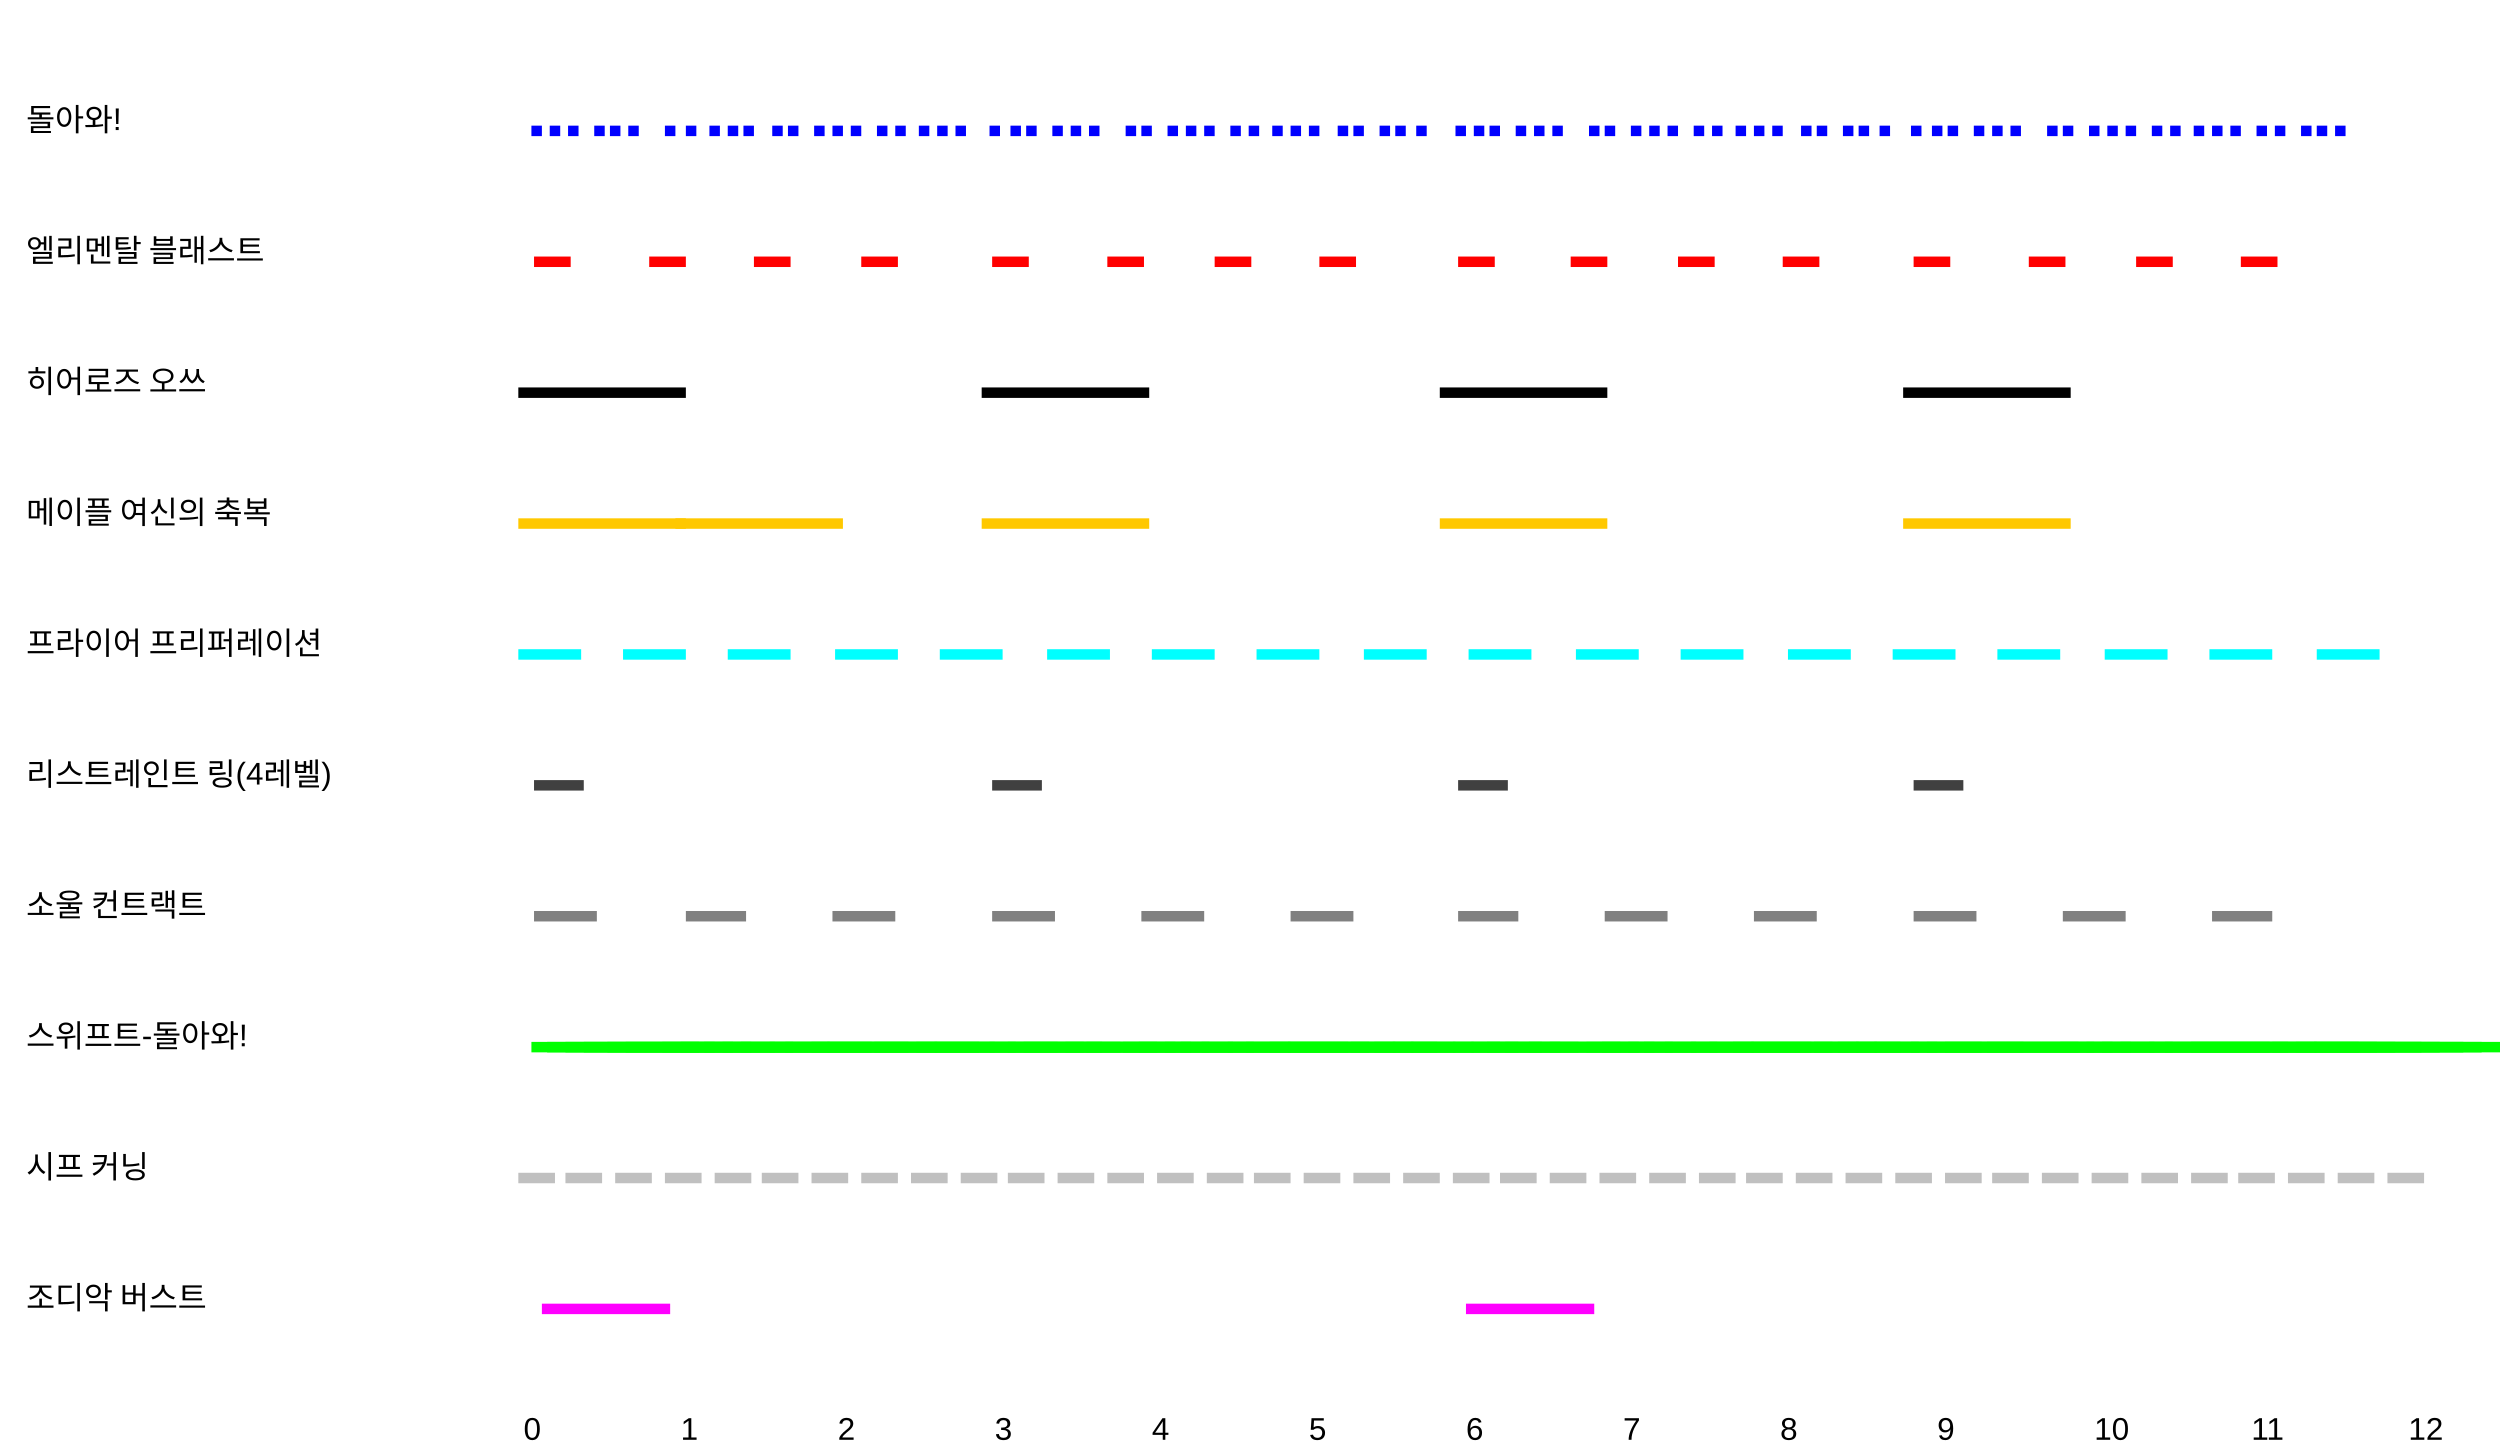
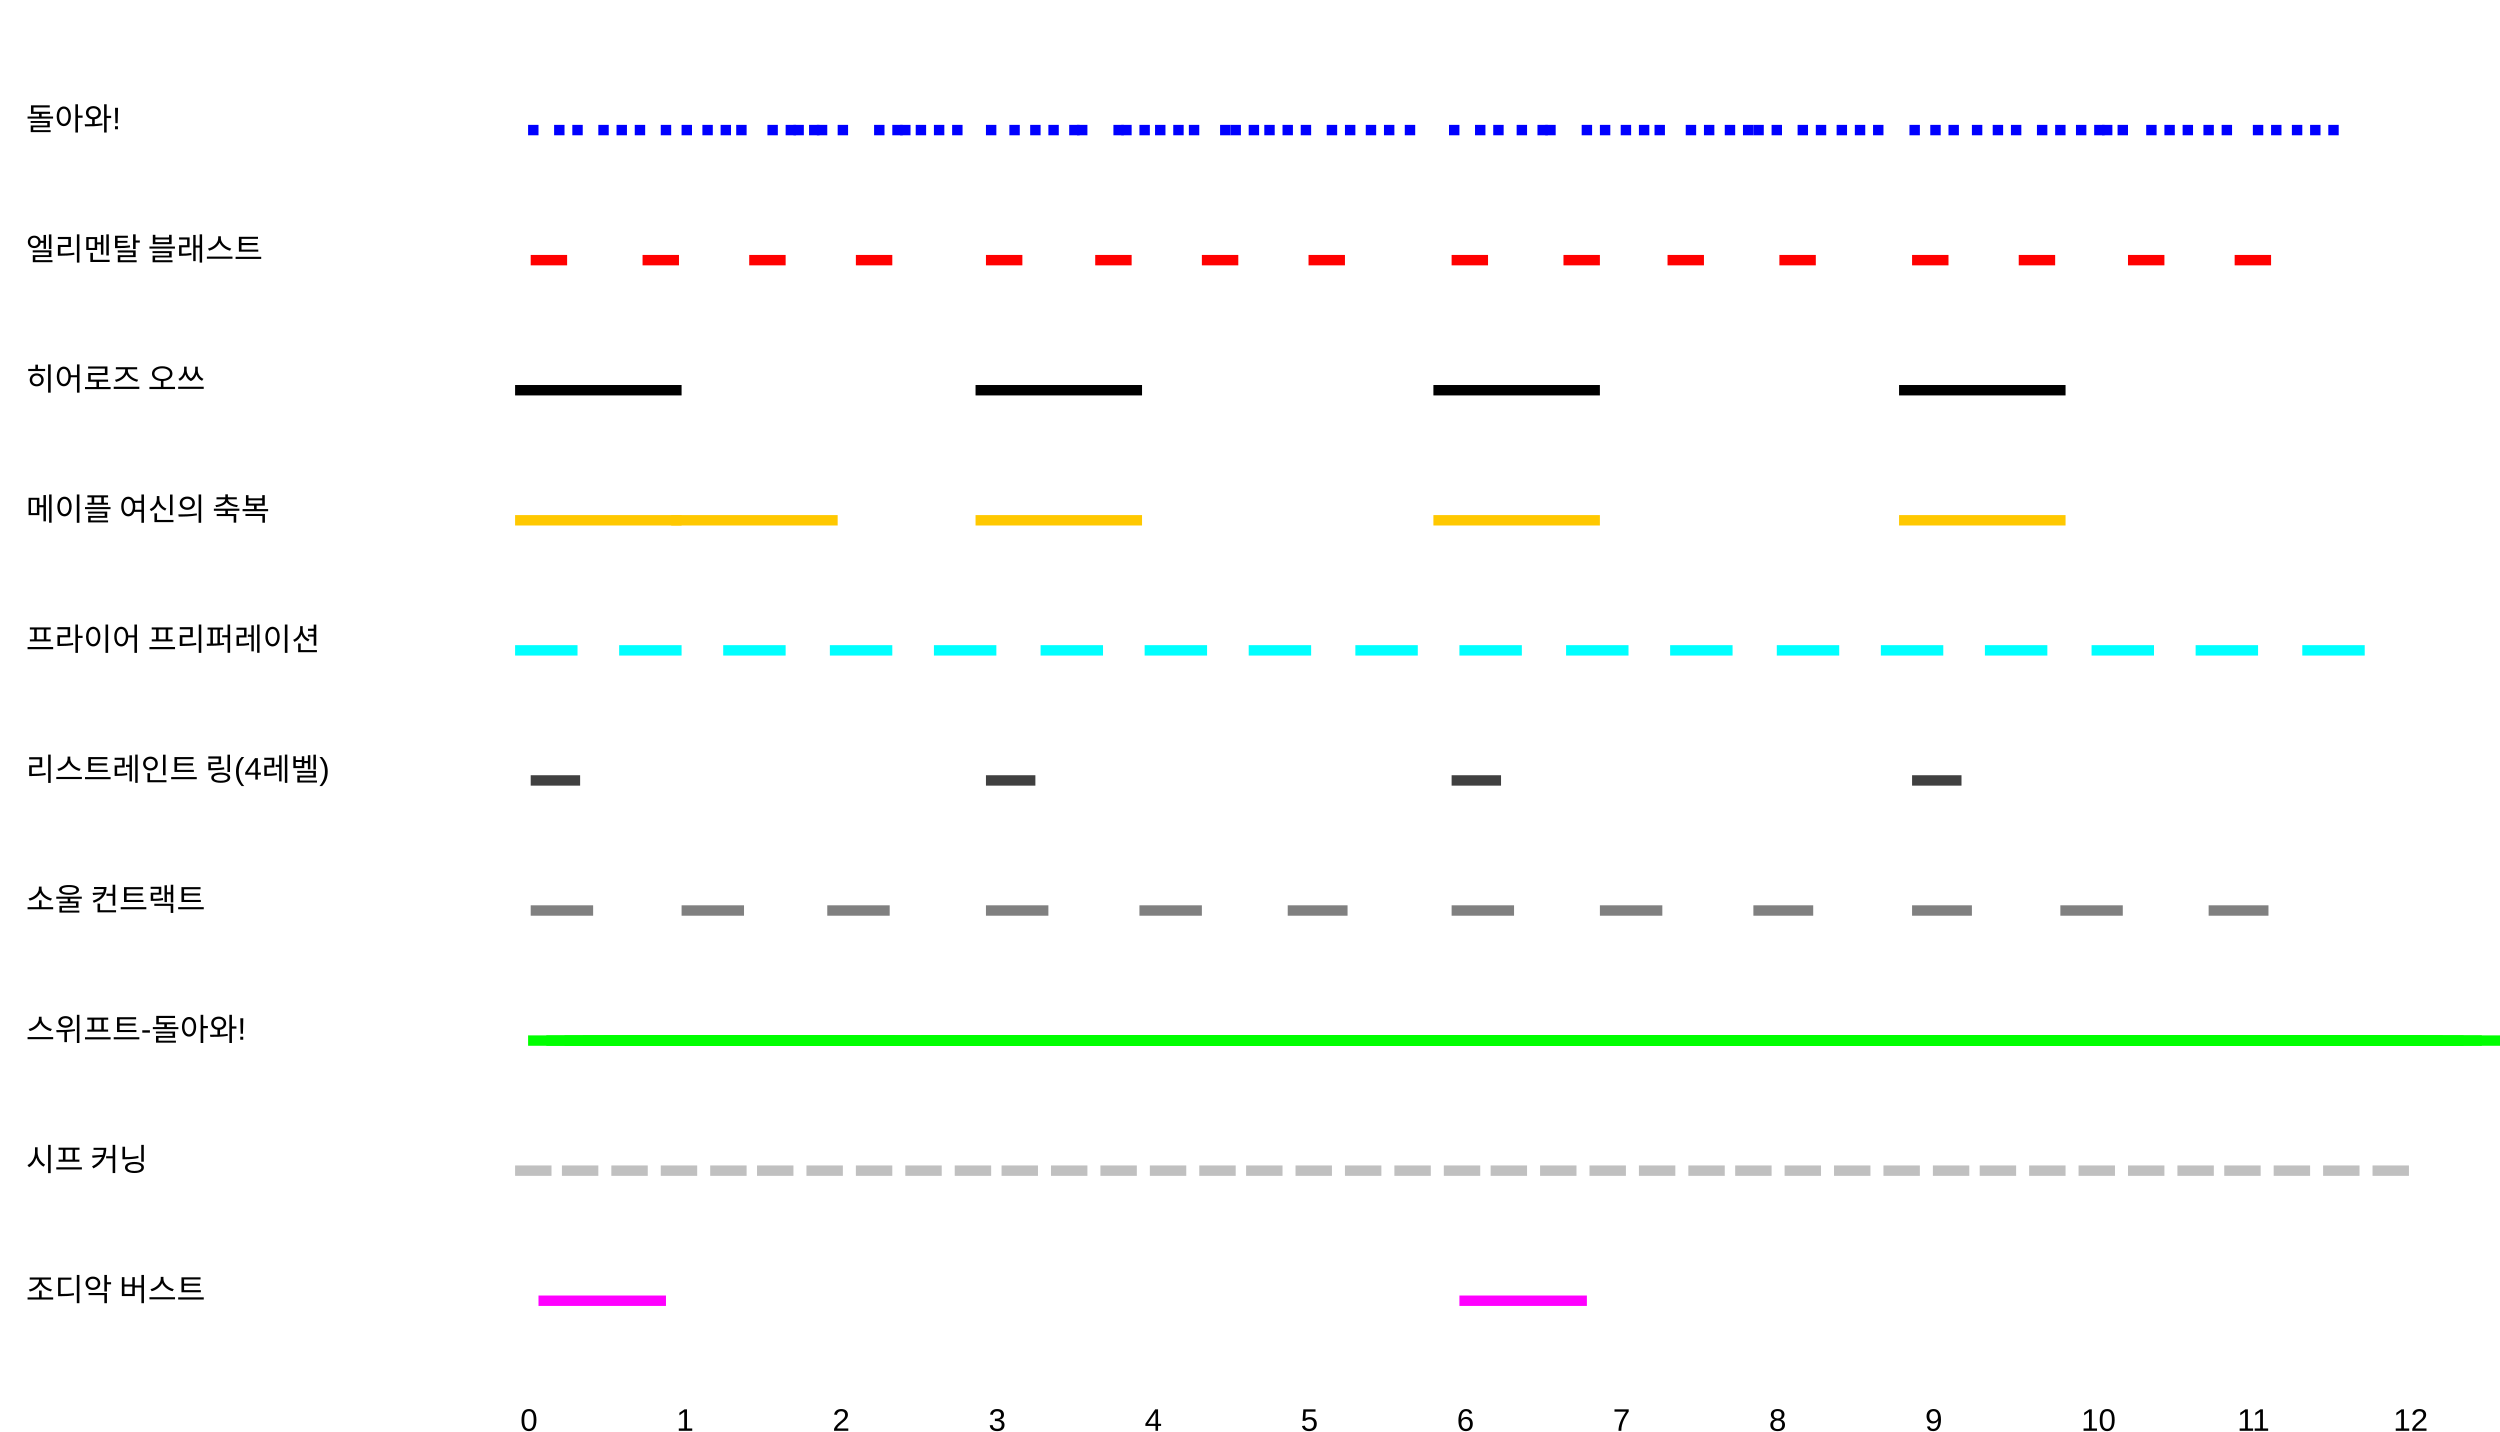
<svg xmlns="http://www.w3.org/2000/svg" style="fill-opacity:1; color-rendering:auto; color-interpolation:auto; text-rendering:auto; stroke:black; stroke-linecap:square; stroke-miterlimit:10; shape-rendering:auto; stroke-opacity:1; fill:black; stroke-dasharray:none; font-weight:normal; stroke-width:1; font-family:'Dialog'; font-style:normal; stroke-linejoin:miter; font-size:12px; stroke-dashoffset:0; image-rendering:auto;">
  <defs id="genericDefs" />
  <g>
    <g style="font-family:'Arial';">
      <text x="10" xml:space="preserve" y="50" style="stroke:none;">돌아와!</text>
      <line x1="205" x2="205" y1="50" style="fill:none; stroke:blue; stroke-width:4;" y2="50" />
-       <line x1="212" x2="212" y1="50" style="fill:none; stroke:blue; stroke-width:4;" y2="50" />
-       <line x1="219" x2="219" y1="50" style="fill:none; stroke:blue; stroke-width:4;" y2="50" />
-       <line x1="229" x2="229" y1="50" style="fill:none; stroke:blue; stroke-width:4;" y2="50" />
-       <line x1="235" x2="235" y1="50" style="fill:none; stroke:blue; stroke-width:4;" y2="50" />
-       <line x1="242" x2="242" y1="50" style="fill:none; stroke:blue; stroke-width:4;" y2="50" />
+       <line x1="215" x2="215" y1="50" style="fill:none; stroke:blue; stroke-width:4;" y2="50" />
+       <line x1="222" x2="222" y1="50" style="fill:none; stroke:blue; stroke-width:4;" y2="50" />
+       <line x1="232" x2="232" y1="50" style="fill:none; stroke:blue; stroke-width:4;" y2="50" />
+       <line x1="239" x2="239" y1="50" style="fill:none; stroke:blue; stroke-width:4;" y2="50" />
+       <line x1="246" x2="246" y1="50" style="fill:none; stroke:blue; stroke-width:4;" y2="50" />
      <line x1="256" x2="256" y1="50" style="fill:none; stroke:blue; stroke-width:4;" y2="50" />
      <line x1="264" x2="264" y1="50" style="fill:none; stroke:blue; stroke-width:4;" y2="50" />
-       <line x1="273" x2="273" y1="50" style="fill:none; stroke:blue; stroke-width:4;" y2="50" />
-       <line x1="280" x2="280" y1="50" style="fill:none; stroke:blue; stroke-width:4;" y2="50" />
-       <line x1="286" x2="286" y1="50" style="fill:none; stroke:blue; stroke-width:4;" y2="50" />
+       <line x1="272" x2="272" y1="50" style="fill:none; stroke:blue; stroke-width:4;" y2="50" />
+       <line x1="279" x2="279" y1="50" style="fill:none; stroke:blue; stroke-width:4;" y2="50" />
+       <line x1="285" x2="285" y1="50" style="fill:none; stroke:blue; stroke-width:4;" y2="50" />
      <line x1="297" x2="297" y1="50" style="fill:none; stroke:blue; stroke-width:4;" y2="50" />
-       <line x1="303" x2="303" y1="50" style="fill:none; stroke:blue; stroke-width:4;" y2="50" />
+       <line x1="304" x2="304" y1="50" style="fill:none; stroke:blue; stroke-width:4;" y2="50" />
+       <line x1="307" x2="307" y1="50" style="fill:none; stroke:blue; stroke-width:4;" y2="50" />
      <line x1="313" x2="313" y1="50" style="fill:none; stroke:blue; stroke-width:4;" y2="50" />
-       <line x1="320" x2="320" y1="50" style="fill:none; stroke:blue; stroke-width:4;" y2="50" />
-       <line x1="327" x2="327" y1="50" style="fill:none; stroke:blue; stroke-width:4;" y2="50" />
-       <line x1="337" x2="337" y1="50" style="fill:none; stroke:blue; stroke-width:4;" y2="50" />
-       <line x1="344" x2="344" y1="50" style="fill:none; stroke:blue; stroke-width:4;" y2="50" />
-       <line x1="353" x2="353" y1="50" style="fill:none; stroke:blue; stroke-width:4;" y2="50" />
-       <line x1="360" x2="360" y1="50" style="fill:none; stroke:blue; stroke-width:4;" y2="50" />
-       <line x1="367" x2="367" y1="50" style="fill:none; stroke:blue; stroke-width:4;" y2="50" />
-       <line x1="380" x2="380" y1="50" style="fill:none; stroke:blue; stroke-width:4;" y2="50" />
-       <line x1="388" x2="388" y1="50" style="fill:none; stroke:blue; stroke-width:4;" y2="50" />
-       <line x1="394" x2="394" y1="50" style="fill:none; stroke:blue; stroke-width:4;" y2="50" />
-       <line x1="404" x2="404" y1="50" style="fill:none; stroke:blue; stroke-width:4;" y2="50" />
-       <line x1="411" x2="411" y1="50" style="fill:none; stroke:blue; stroke-width:4;" y2="50" />
-       <line x1="418" x2="418" y1="50" style="fill:none; stroke:blue; stroke-width:4;" y2="50" />
-       <line x1="432" x2="432" y1="50" style="fill:none; stroke:blue; stroke-width:4;" y2="50" />
-       <line x1="438" x2="438" y1="50" style="fill:none; stroke:blue; stroke-width:4;" y2="50" />
-       <line x1="448" x2="448" y1="50" style="fill:none; stroke:blue; stroke-width:4;" y2="50" />
-       <line x1="455" x2="455" y1="50" style="fill:none; stroke:blue; stroke-width:4;" y2="50" />
-       <line x1="462" x2="462" y1="50" style="fill:none; stroke:blue; stroke-width:4;" y2="50" />
-       <line x1="472" x2="472" y1="50" style="fill:none; stroke:blue; stroke-width:4;" y2="50" />
-       <line x1="479" x2="479" y1="50" style="fill:none; stroke:blue; stroke-width:4;" y2="50" />
+       <line x1="316" x2="316" y1="50" style="fill:none; stroke:blue; stroke-width:4;" y2="50" />
+       <line x1="324" x2="324" y1="50" style="fill:none; stroke:blue; stroke-width:4;" y2="50" />
+       <line x1="338" x2="338" y1="50" style="fill:none; stroke:blue; stroke-width:4;" y2="50" />
+       <line x1="345" x2="345" y1="50" style="fill:none; stroke:blue; stroke-width:4;" y2="50" />
+       <line x1="348" x2="348" y1="50" style="fill:none; stroke:blue; stroke-width:4;" y2="50" />
+       <line x1="354" x2="354" y1="50" style="fill:none; stroke:blue; stroke-width:4;" y2="50" />
+       <line x1="361" x2="361" y1="50" style="fill:none; stroke:blue; stroke-width:4;" y2="50" />
+       <line x1="368" x2="368" y1="50" style="fill:none; stroke:blue; stroke-width:4;" y2="50" />
+       <line x1="381" x2="381" y1="50" style="fill:none; stroke:blue; stroke-width:4;" y2="50" />
+       <line x1="390" x2="390" y1="50" style="fill:none; stroke:blue; stroke-width:4;" y2="50" />
+       <line x1="398" x2="398" y1="50" style="fill:none; stroke:blue; stroke-width:4;" y2="50" />
+       <line x1="405" x2="405" y1="50" style="fill:none; stroke:blue; stroke-width:4;" y2="50" />
+       <line x1="413" x2="413" y1="50" style="fill:none; stroke:blue; stroke-width:4;" y2="50" />
+       <line x1="416" x2="416" y1="50" style="fill:none; stroke:blue; stroke-width:4;" y2="50" />
+       <line x1="430" x2="430" y1="50" style="fill:none; stroke:blue; stroke-width:4;" y2="50" />
+       <line x1="433" x2="433" y1="50" style="fill:none; stroke:blue; stroke-width:4;" y2="50" />
+       <line x1="440" x2="440" y1="50" style="fill:none; stroke:blue; stroke-width:4;" y2="50" />
+       <line x1="446" x2="446" y1="50" style="fill:none; stroke:blue; stroke-width:4;" y2="50" />
+       <line x1="453" x2="453" y1="50" style="fill:none; stroke:blue; stroke-width:4;" y2="50" />
+       <line x1="459" x2="459" y1="50" style="fill:none; stroke:blue; stroke-width:4;" y2="50" />
+       <line x1="471" x2="471" y1="50" style="fill:none; stroke:blue; stroke-width:4;" y2="50" />
+       <line x1="475" x2="475" y1="50" style="fill:none; stroke:blue; stroke-width:4;" y2="50" />
+       <line x1="482" x2="482" y1="50" style="fill:none; stroke:blue; stroke-width:4;" y2="50" />
      <line x1="488" x2="488" y1="50" style="fill:none; stroke:blue; stroke-width:4;" y2="50" />
      <line x1="495" x2="495" y1="50" style="fill:none; stroke:blue; stroke-width:4;" y2="50" />
      <line x1="502" x2="502" y1="50" style="fill:none; stroke:blue; stroke-width:4;" y2="50" />
-       <line x1="513" x2="513" y1="50" style="fill:none; stroke:blue; stroke-width:4;" y2="50" />
+       <line x1="512" x2="512" y1="50" style="fill:none; stroke:blue; stroke-width:4;" y2="50" />
      <line x1="519" x2="519" y1="50" style="fill:none; stroke:blue; stroke-width:4;" y2="50" />
-       <line x1="529" x2="529" y1="50" style="fill:none; stroke:blue; stroke-width:4;" y2="50" />
-       <line x1="535" x2="535" y1="50" style="fill:none; stroke:blue; stroke-width:4;" y2="50" />
-       <line x1="543" x2="543" y1="50" style="fill:none; stroke:blue; stroke-width:4;" y2="50" />
-       <line x1="558" x2="558" y1="50" style="fill:none; stroke:blue; stroke-width:4;" y2="50" />
-       <line x1="565" x2="565" y1="50" style="fill:none; stroke:blue; stroke-width:4;" y2="50" />
-       <line x1="571" x2="571" y1="50" style="fill:none; stroke:blue; stroke-width:4;" y2="50" />
-       <line x1="581" x2="581" y1="50" style="fill:none; stroke:blue; stroke-width:4;" y2="50" />
-       <line x1="588" x2="588" y1="50" style="fill:none; stroke:blue; stroke-width:4;" y2="50" />
-       <line x1="595" x2="595" y1="50" style="fill:none; stroke:blue; stroke-width:4;" y2="50" />
-       <line x1="609" x2="609" y1="50" style="fill:none; stroke:blue; stroke-width:4;" y2="50" />
-       <line x1="615" x2="615" y1="50" style="fill:none; stroke:blue; stroke-width:4;" y2="50" />
+       <line x1="527" x2="527" y1="50" style="fill:none; stroke:blue; stroke-width:4;" y2="50" />
+       <line x1="534" x2="534" y1="50" style="fill:none; stroke:blue; stroke-width:4;" y2="50" />
+       <line x1="542" x2="542" y1="50" style="fill:none; stroke:blue; stroke-width:4;" y2="50" />
+       <line x1="559" x2="559" y1="50" style="fill:none; stroke:blue; stroke-width:4;" y2="50" />
+       <line x1="569" x2="569" y1="50" style="fill:none; stroke:blue; stroke-width:4;" y2="50" />
+       <line x1="576" x2="576" y1="50" style="fill:none; stroke:blue; stroke-width:4;" y2="50" />
+       <line x1="585" x2="585" y1="50" style="fill:none; stroke:blue; stroke-width:4;" y2="50" />
+       <line x1="593" x2="593" y1="50" style="fill:none; stroke:blue; stroke-width:4;" y2="50" />
+       <line x1="596" x2="596" y1="50" style="fill:none; stroke:blue; stroke-width:4;" y2="50" />
+       <line x1="610" x2="610" y1="50" style="fill:none; stroke:blue; stroke-width:4;" y2="50" />
+       <line x1="617" x2="617" y1="50" style="fill:none; stroke:blue; stroke-width:4;" y2="50" />
      <line x1="625" x2="625" y1="50" style="fill:none; stroke:blue; stroke-width:4;" y2="50" />
      <line x1="632" x2="632" y1="50" style="fill:none; stroke:blue; stroke-width:4;" y2="50" />
-       <line x1="639" x2="639" y1="50" style="fill:none; stroke:blue; stroke-width:4;" y2="50" />
-       <line x1="649" x2="649" y1="50" style="fill:none; stroke:blue; stroke-width:4;" y2="50" />
-       <line x1="656" x2="656" y1="50" style="fill:none; stroke:blue; stroke-width:4;" y2="50" />
+       <line x1="638" x2="638" y1="50" style="fill:none; stroke:blue; stroke-width:4;" y2="50" />
+       <line x1="650" x2="650" y1="50" style="fill:none; stroke:blue; stroke-width:4;" y2="50" />
+       <line x1="657" x2="657" y1="50" style="fill:none; stroke:blue; stroke-width:4;" y2="50" />
      <line x1="665" x2="665" y1="50" style="fill:none; stroke:blue; stroke-width:4;" y2="50" />
      <line x1="672" x2="672" y1="50" style="fill:none; stroke:blue; stroke-width:4;" y2="50" />
-       <line x1="679" x2="679" y1="50" style="fill:none; stroke:blue; stroke-width:4;" y2="50" />
-       <line x1="690" x2="690" y1="50" style="fill:none; stroke:blue; stroke-width:4;" y2="50" />
-       <line x1="696" x2="696" y1="50" style="fill:none; stroke:blue; stroke-width:4;" y2="50" />
-       <line x1="706" x2="706" y1="50" style="fill:none; stroke:blue; stroke-width:4;" y2="50" />
-       <line x1="712" x2="712" y1="50" style="fill:none; stroke:blue; stroke-width:4;" y2="50" />
-       <line x1="720" x2="720" y1="50" style="fill:none; stroke:blue; stroke-width:4;" y2="50" />
-       <line x1="732" x2="732" y1="50" style="fill:none; stroke:blue; stroke-width:4;" y2="50" />
-       <line x1="740" x2="740" y1="50" style="fill:none; stroke:blue; stroke-width:4;" y2="50" />
-       <line x1="746" x2="746" y1="50" style="fill:none; stroke:blue; stroke-width:4;" y2="50" />
-       <line x1="756" x2="756" y1="50" style="fill:none; stroke:blue; stroke-width:4;" y2="50" />
-       <line x1="763" x2="763" y1="50" style="fill:none; stroke:blue; stroke-width:4;" y2="50" />
-       <line x1="770" x2="770" y1="50" style="fill:none; stroke:blue; stroke-width:4;" y2="50" />
-       <line x1="784" x2="784" y1="50" style="fill:none; stroke:blue; stroke-width:4;" y2="50" />
-       <line x1="790" x2="790" y1="50" style="fill:none; stroke:blue; stroke-width:4;" y2="50" />
+       <line x1="676" x2="676" y1="50" style="fill:none; stroke:blue; stroke-width:4;" y2="50" />
+       <line x1="683" x2="683" y1="50" style="fill:none; stroke:blue; stroke-width:4;" y2="50" />
+       <line x1="693" x2="693" y1="50" style="fill:none; stroke:blue; stroke-width:4;" y2="50" />
+       <line x1="700" x2="700" y1="50" style="fill:none; stroke:blue; stroke-width:4;" y2="50" />
+       <line x1="708" x2="708" y1="50" style="fill:none; stroke:blue; stroke-width:4;" y2="50" />
+       <line x1="715" x2="715" y1="50" style="fill:none; stroke:blue; stroke-width:4;" y2="50" />
+       <line x1="722" x2="722" y1="50" style="fill:none; stroke:blue; stroke-width:4;" y2="50" />
+       <line x1="736" x2="736" y1="50" style="fill:none; stroke:blue; stroke-width:4;" y2="50" />
+       <line x1="744" x2="744" y1="50" style="fill:none; stroke:blue; stroke-width:4;" y2="50" />
+       <line x1="751" x2="751" y1="50" style="fill:none; stroke:blue; stroke-width:4;" y2="50" />
+       <line x1="760" x2="760" y1="50" style="fill:none; stroke:blue; stroke-width:4;" y2="50" />
+       <line x1="768" x2="768" y1="50" style="fill:none; stroke:blue; stroke-width:4;" y2="50" />
+       <line x1="775" x2="775" y1="50" style="fill:none; stroke:blue; stroke-width:4;" y2="50" />
+       <line x1="785" x2="785" y1="50" style="fill:none; stroke:blue; stroke-width:4;" y2="50" />
+       <line x1="792" x2="792" y1="50" style="fill:none; stroke:blue; stroke-width:4;" y2="50" />
      <line x1="800" x2="800" y1="50" style="fill:none; stroke:blue; stroke-width:4;" y2="50" />
      <line x1="807" x2="807" y1="50" style="fill:none; stroke:blue; stroke-width:4;" y2="50" />
-       <line x1="814" x2="814" y1="50" style="fill:none; stroke:blue; stroke-width:4;" y2="50" />
-       <line x1="824" x2="824" y1="50" style="fill:none; stroke:blue; stroke-width:4;" y2="50" />
-       <line x1="831" x2="831" y1="50" style="fill:none; stroke:blue; stroke-width:4;" y2="50" />
-       <line x1="840" x2="840" y1="50" style="fill:none; stroke:blue; stroke-width:4;" y2="50" />
-       <line x1="847" x2="847" y1="50" style="fill:none; stroke:blue; stroke-width:4;" y2="50" />
-       <line x1="854" x2="854" y1="50" style="fill:none; stroke:blue; stroke-width:4;" y2="50" />
-       <line x1="864" x2="864" y1="50" style="fill:none; stroke:blue; stroke-width:4;" y2="50" />
-       <line x1="871" x2="871" y1="50" style="fill:none; stroke:blue; stroke-width:4;" y2="50" />
-       <line x1="881" x2="881" y1="50" style="fill:none; stroke:blue; stroke-width:4;" y2="50" />
-       <line x1="887" x2="887" y1="50" style="fill:none; stroke:blue; stroke-width:4;" y2="50" />
-       <line x1="894" x2="894" y1="50" style="fill:none; stroke:blue; stroke-width:4;" y2="50" />
+       <line x1="810" x2="810" y1="50" style="fill:none; stroke:blue; stroke-width:4;" y2="50" />
+       <line x1="816" x2="816" y1="50" style="fill:none; stroke:blue; stroke-width:4;" y2="50" />
+       <line x1="827" x2="827" y1="50" style="fill:none; stroke:blue; stroke-width:4;" y2="50" />
+       <line x1="834" x2="834" y1="50" style="fill:none; stroke:blue; stroke-width:4;" y2="50" />
+       <line x1="841" x2="841" y1="50" style="fill:none; stroke:blue; stroke-width:4;" y2="50" />
+       <line x1="849" x2="849" y1="50" style="fill:none; stroke:blue; stroke-width:4;" y2="50" />
+       <line x1="856" x2="856" y1="50" style="fill:none; stroke:blue; stroke-width:4;" y2="50" />
+       <line x1="868" x2="868" y1="50" style="fill:none; stroke:blue; stroke-width:4;" y2="50" />
+       <line x1="875" x2="875" y1="50" style="fill:none; stroke:blue; stroke-width:4;" y2="50" />
+       <line x1="883" x2="883" y1="50" style="fill:none; stroke:blue; stroke-width:4;" y2="50" />
+       <line x1="890" x2="890" y1="50" style="fill:none; stroke:blue; stroke-width:4;" y2="50" />
+       <line x1="897" x2="897" y1="50" style="fill:none; stroke:blue; stroke-width:4;" y2="50" />
      <text x="10" xml:space="preserve" y="100" style="stroke-width:4; stroke:none;">엘리멘탈 블래스트</text>
      <line x1="206" x2="216" y1="100" style="fill:none; stroke:red; stroke-width:4;" y2="100" />
-       <line x1="250" x2="260" y1="100" style="fill:none; stroke:red; stroke-width:4;" y2="100" />
+       <line x1="249" x2="259" y1="100" style="fill:none; stroke:red; stroke-width:4;" y2="100" />
      <line x1="290" x2="300" y1="100" style="fill:none; stroke:red; stroke-width:4;" y2="100" />
      <line x1="331" x2="341" y1="100" style="fill:none; stroke:red; stroke-width:4;" y2="100" />
      <line x1="381" x2="391" y1="100" style="fill:none; stroke:red; stroke-width:4;" y2="100" />
-       <line x1="425" x2="435" y1="100" style="fill:none; stroke:red; stroke-width:4;" y2="100" />
-       <line x1="466" x2="476" y1="100" style="fill:none; stroke:red; stroke-width:4;" y2="100" />
-       <line x1="506" x2="516" y1="100" style="fill:none; stroke:red; stroke-width:4;" y2="100" />
-       <line x1="559" x2="569" y1="100" style="fill:none; stroke:red; stroke-width:4;" y2="100" />
-       <line x1="602" x2="612" y1="100" style="fill:none; stroke:red; stroke-width:4;" y2="100" />
+       <line x1="423" x2="433" y1="100" style="fill:none; stroke:red; stroke-width:4;" y2="100" />
+       <line x1="464" x2="474" y1="100" style="fill:none; stroke:red; stroke-width:4;" y2="100" />
+       <line x1="505" x2="515" y1="100" style="fill:none; stroke:red; stroke-width:4;" y2="100" />
+       <line x1="560" x2="570" y1="100" style="fill:none; stroke:red; stroke-width:4;" y2="100" />
+       <line x1="603" x2="613" y1="100" style="fill:none; stroke:red; stroke-width:4;" y2="100" />
      <line x1="643" x2="653" y1="100" style="fill:none; stroke:red; stroke-width:4;" y2="100" />
-       <line x1="683" x2="693" y1="100" style="fill:none; stroke:red; stroke-width:4;" y2="100" />
-       <line x1="733" x2="743" y1="100" style="fill:none; stroke:red; stroke-width:4;" y2="100" />
-       <line x1="777" x2="787" y1="100" style="fill:none; stroke:red; stroke-width:4;" y2="100" />
-       <line x1="818" x2="828" y1="100" style="fill:none; stroke:red; stroke-width:4;" y2="100" />
-       <line x1="858" x2="868" y1="100" style="fill:none; stroke:red; stroke-width:4;" y2="100" />
+       <line x1="686" x2="696" y1="100" style="fill:none; stroke:red; stroke-width:4;" y2="100" />
+       <line x1="737" x2="747" y1="100" style="fill:none; stroke:red; stroke-width:4;" y2="100" />
+       <line x1="778" x2="788" y1="100" style="fill:none; stroke:red; stroke-width:4;" y2="100" />
+       <line x1="820" x2="830" y1="100" style="fill:none; stroke:red; stroke-width:4;" y2="100" />
+       <line x1="861" x2="871" y1="100" style="fill:none; stroke:red; stroke-width:4;" y2="100" />
      <text x="10" xml:space="preserve" y="150" style="stroke-width:4; stroke:none;">히어로즈 오쓰</text>
      <line x1="200" x2="260" y1="150" style="fill:none; stroke-width:4;" y2="150" />
      <line x1="377" x2="437" y1="150" style="fill:none; stroke-width:4;" y2="150" />
-       <line x1="552" x2="612" y1="150" style="fill:none; stroke-width:4;" y2="150" />
-       <line x1="729" x2="789" y1="150" style="fill:none; stroke-width:4;" y2="150" />
+       <line x1="553" x2="613" y1="150" style="fill:none; stroke-width:4;" y2="150" />
+       <line x1="732" x2="792" y1="150" style="fill:none; stroke-width:4;" y2="150" />
      <text x="10" xml:space="preserve" y="200" style="stroke-width:4; stroke:none;">메이플 여신의 축복</text>
      <line x1="200" x2="260" y1="200" style="fill:none; stroke:rgb(255,200,0); stroke-width:4;" y2="200" />
      <line x1="260" x2="320" y1="200" style="fill:none; stroke:rgb(255,200,0); stroke-width:4;" y2="200" />
      <line x1="377" x2="437" y1="200" style="fill:none; stroke:rgb(255,200,0); stroke-width:4;" y2="200" />
-       <line x1="552" x2="612" y1="200" style="fill:none; stroke:rgb(255,200,0); stroke-width:4;" y2="200" />
-       <line x1="729" x2="789" y1="200" style="fill:none; stroke:rgb(255,200,0); stroke-width:4;" y2="200" />
+       <line x1="553" x2="613" y1="200" style="fill:none; stroke:rgb(255,200,0); stroke-width:4;" y2="200" />
+       <line x1="732" x2="792" y1="200" style="fill:none; stroke:rgb(255,200,0); stroke-width:4;" y2="200" />
      <text x="10" xml:space="preserve" y="250" style="stroke-width:4; stroke:none;">프라이어 프리퍼레이션</text>
      <line x1="200" x2="220" y1="250" style="fill:none; stroke:aqua; stroke-width:4;" y2="250" />
      <line x1="240" x2="260" y1="250" style="fill:none; stroke:aqua; stroke-width:4;" y2="250" />
      <line x1="280" x2="300" y1="250" style="fill:none; stroke:aqua; stroke-width:4;" y2="250" />
      <line x1="321" x2="341" y1="250" style="fill:none; stroke:aqua; stroke-width:4;" y2="250" />
      <line x1="361" x2="381" y1="250" style="fill:none; stroke:aqua; stroke-width:4;" y2="250" />
      <line x1="402" x2="422" y1="250" style="fill:none; stroke:aqua; stroke-width:4;" y2="250" />
      <line x1="442" x2="462" y1="250" style="fill:none; stroke:aqua; stroke-width:4;" y2="250" />
      <line x1="482" x2="502" y1="250" style="fill:none; stroke:aqua; stroke-width:4;" y2="250" />
      <line x1="523" x2="543" y1="250" style="fill:none; stroke:aqua; stroke-width:4;" y2="250" />
      <line x1="563" x2="583" y1="250" style="fill:none; stroke:aqua; stroke-width:4;" y2="250" />
      <line x1="604" x2="624" y1="250" style="fill:none; stroke:aqua; stroke-width:4;" y2="250" />
      <line x1="644" x2="664" y1="250" style="fill:none; stroke:aqua; stroke-width:4;" y2="250" />
      <line x1="685" x2="705" y1="250" style="fill:none; stroke:aqua; stroke-width:4;" y2="250" />
      <line x1="725" x2="745" y1="250" style="fill:none; stroke:aqua; stroke-width:4;" y2="250" />
      <line x1="765" x2="785" y1="250" style="fill:none; stroke:aqua; stroke-width:4;" y2="250" />
      <line x1="806" x2="826" y1="250" style="fill:none; stroke:aqua; stroke-width:4;" y2="250" />
      <line x1="846" x2="866" y1="250" style="fill:none; stroke:aqua; stroke-width:4;" y2="250" />
      <line x1="887" x2="907" y1="250" style="fill:none; stroke:aqua; stroke-width:4;" y2="250" />
      <text x="10" xml:space="preserve" y="300" style="stroke-width:4; stroke:none;">리스트레인트 링(4레벨)</text>
      <line x1="206" x2="221" y1="300" style="fill:none; stroke:rgb(64,64,64); stroke-width:4;" y2="300" />
      <line x1="381" x2="396" y1="300" style="fill:none; stroke:rgb(64,64,64); stroke-width:4;" y2="300" />
-       <line x1="559" x2="574" y1="300" style="fill:none; stroke:rgb(64,64,64); stroke-width:4;" y2="300" />
-       <line x1="733" x2="748" y1="300" style="fill:none; stroke:rgb(64,64,64); stroke-width:4;" y2="300" />
+       <line x1="560" x2="575" y1="300" style="fill:none; stroke:rgb(64,64,64); stroke-width:4;" y2="300" />
+       <line x1="737" x2="752" y1="300" style="fill:none; stroke:rgb(64,64,64); stroke-width:4;" y2="300" />
      <text x="10" xml:space="preserve" y="350" style="stroke-width:4; stroke:none;">소울 컨트랙트</text>
      <line x1="206" x2="226" y1="350" style="fill:none; stroke:gray; stroke-width:4;" y2="350" />
-       <line x1="264" x2="283" y1="350" style="fill:none; stroke:gray; stroke-width:4;" y2="350" />
+       <line x1="264" x2="284" y1="350" style="fill:none; stroke:gray; stroke-width:4;" y2="350" />
      <line x1="320" x2="340" y1="350" style="fill:none; stroke:gray; stroke-width:4;" y2="350" />
      <line x1="381" x2="401" y1="350" style="fill:none; stroke:gray; stroke-width:4;" y2="350" />
-       <line x1="438" x2="458" y1="350" style="fill:none; stroke:gray; stroke-width:4;" y2="350" />
-       <line x1="495" x2="515" y1="350" style="fill:none; stroke:gray; stroke-width:4;" y2="350" />
-       <line x1="559" x2="578" y1="350" style="fill:none; stroke:gray; stroke-width:4;" y2="350" />
-       <line x1="615" x2="635" y1="350" style="fill:none; stroke:gray; stroke-width:4;" y2="350" />
-       <line x1="672" x2="692" y1="350" style="fill:none; stroke:gray; stroke-width:4;" y2="350" />
-       <line x1="733" x2="753" y1="350" style="fill:none; stroke:gray; stroke-width:4;" y2="350" />
-       <line x1="790" x2="810" y1="350" style="fill:none; stroke:gray; stroke-width:4;" y2="350" />
-       <line x1="847" x2="866" y1="350" style="fill:none; stroke:gray; stroke-width:4;" y2="350" />
+       <line x1="440" x2="460" y1="350" style="fill:none; stroke:gray; stroke-width:4;" y2="350" />
+       <line x1="497" x2="516" y1="350" style="fill:none; stroke:gray; stroke-width:4;" y2="350" />
+       <line x1="560" x2="580" y1="350" style="fill:none; stroke:gray; stroke-width:4;" y2="350" />
+       <line x1="617" x2="637" y1="350" style="fill:none; stroke:gray; stroke-width:4;" y2="350" />
+       <line x1="676" x2="695" y1="350" style="fill:none; stroke:gray; stroke-width:4;" y2="350" />
+       <line x1="737" x2="756" y1="350" style="fill:none; stroke:gray; stroke-width:4;" y2="350" />
+       <line x1="794" x2="814" y1="350" style="fill:none; stroke:gray; stroke-width:4;" y2="350" />
+       <line x1="851" x2="870" y1="350" style="fill:none; stroke:gray; stroke-width:4;" y2="350" />
      <text x="10" xml:space="preserve" y="400" style="stroke-width:4; stroke:none;">스위프트-돌아와!</text>
      <line x1="205" x2="265" y1="400" style="fill:none; stroke:lime; stroke-width:4;" y2="400" />
-       <line x1="211" x2="271" y1="400" style="fill:none; stroke:lime; stroke-width:4;" y2="400" />
-       <line x1="218" x2="278" y1="400" style="fill:none; stroke:lime; stroke-width:4;" y2="400" />
-       <line x1="225" x2="285" y1="400" style="fill:none; stroke:lime; stroke-width:4;" y2="400" />
+       <line x1="212" x2="272" y1="400" style="fill:none; stroke:lime; stroke-width:4;" y2="400" />
+       <line x1="219" x2="279" y1="400" style="fill:none; stroke:lime; stroke-width:4;" y2="400" />
+       <line x1="226" x2="286" y1="400" style="fill:none; stroke:lime; stroke-width:4;" y2="400" />
      <line x1="234" x2="294" y1="400" style="fill:none; stroke:lime; stroke-width:4;" y2="400" />
      <line x1="241" x2="301" y1="400" style="fill:none; stroke:lime; stroke-width:4;" y2="400" />
-       <line x1="255" x2="315" y1="400" style="fill:none; stroke:lime; stroke-width:4;" y2="400" />
-       <line x1="262" x2="322" y1="400" style="fill:none; stroke:lime; stroke-width:4;" y2="400" />
-       <line x1="271" x2="331" y1="400" style="fill:none; stroke:lime; stroke-width:4;" y2="400" />
-       <line x1="278" x2="338" y1="400" style="fill:none; stroke:lime; stroke-width:4;" y2="400" />
-       <line x1="285" x2="345" y1="400" style="fill:none; stroke:lime; stroke-width:4;" y2="400" />
-       <line x1="296" x2="356" y1="400" style="fill:none; stroke:lime; stroke-width:4;" y2="400" />
-       <line x1="302" x2="362" y1="400" style="fill:none; stroke:lime; stroke-width:4;" y2="400" />
-       <line x1="312" x2="372" y1="400" style="fill:none; stroke:lime; stroke-width:4;" y2="400" />
+       <line x1="243" x2="303" y1="400" style="fill:none; stroke:lime; stroke-width:4;" y2="400" />
+       <line x1="258" x2="318" y1="400" style="fill:none; stroke:lime; stroke-width:4;" y2="400" />
+       <line x1="266" x2="326" y1="400" style="fill:none; stroke:lime; stroke-width:4;" y2="400" />
+       <line x1="274" x2="334" y1="400" style="fill:none; stroke:lime; stroke-width:4;" y2="400" />
+       <line x1="282" x2="342" y1="400" style="fill:none; stroke:lime; stroke-width:4;" y2="400" />
+       <line x1="299" x2="359" y1="400" style="fill:none; stroke:lime; stroke-width:4;" y2="400" />
      <line x1="318" x2="378" y1="400" style="fill:none; stroke:lime; stroke-width:4;" y2="400" />
-       <line x1="326" x2="386" y1="400" style="fill:none; stroke:lime; stroke-width:4;" y2="400" />
-       <line x1="336" x2="396" y1="400" style="fill:none; stroke:lime; stroke-width:4;" y2="400" />
-       <line x1="342" x2="402" y1="400" style="fill:none; stroke:lime; stroke-width:4;" y2="400" />
-       <line x1="352" x2="412" y1="400" style="fill:none; stroke:lime; stroke-width:4;" y2="400" />
-       <line x1="359" x2="419" y1="400" style="fill:none; stroke:lime; stroke-width:4;" y2="400" />
-       <line x1="366" x2="426" y1="400" style="fill:none; stroke:lime; stroke-width:4;" y2="400" />
+       <line x1="325" x2="385" y1="400" style="fill:none; stroke:lime; stroke-width:4;" y2="400" />
+       <line x1="340" x2="400" y1="400" style="fill:none; stroke:lime; stroke-width:4;" y2="400" />
+       <line x1="356" x2="416" y1="400" style="fill:none; stroke:lime; stroke-width:4;" y2="400" />
+       <line x1="363" x2="423" y1="400" style="fill:none; stroke:lime; stroke-width:4;" y2="400" />
+       <line x1="370" x2="430" y1="400" style="fill:none; stroke:lime; stroke-width:4;" y2="400" />
      <line x1="380" x2="440" y1="400" style="fill:none; stroke:lime; stroke-width:4;" y2="400" />
      <line x1="387" x2="447" y1="400" style="fill:none; stroke:lime; stroke-width:4;" y2="400" />
-       <line x1="393" x2="453" y1="400" style="fill:none; stroke:lime; stroke-width:4;" y2="400" />
-       <line x1="400" x2="460" y1="400" style="fill:none; stroke:lime; stroke-width:4;" y2="400" />
-       <line x1="409" x2="469" y1="400" style="fill:none; stroke:lime; stroke-width:4;" y2="400" />
-       <line x1="417" x2="477" y1="400" style="fill:none; stroke:lime; stroke-width:4;" y2="400" />
-       <line x1="431" x2="491" y1="400" style="fill:none; stroke:lime; stroke-width:4;" y2="400" />
+       <line x1="395" x2="455" y1="400" style="fill:none; stroke:lime; stroke-width:4;" y2="400" />
+       <line x1="399" x2="459" y1="400" style="fill:none; stroke:lime; stroke-width:4;" y2="400" />
+       <line x1="407" x2="467" y1="400" style="fill:none; stroke:lime; stroke-width:4;" y2="400" />
+       <line x1="418" x2="478" y1="400" style="fill:none; stroke:lime; stroke-width:4;" y2="400" />
+       <line x1="435" x2="495" y1="400" style="fill:none; stroke:lime; stroke-width:4;" y2="400" />
      <line x1="437" x2="497" y1="400" style="fill:none; stroke:lime; stroke-width:4;" y2="400" />
-       <line x1="447" x2="507" y1="400" style="fill:none; stroke:lime; stroke-width:4;" y2="400" />
-       <line x1="453" x2="513" y1="400" style="fill:none; stroke:lime; stroke-width:4;" y2="400" />
-       <line x1="461" x2="521" y1="400" style="fill:none; stroke:lime; stroke-width:4;" y2="400" />
-       <line x1="471" x2="531" y1="400" style="fill:none; stroke:lime; stroke-width:4;" y2="400" />
-       <line x1="478" x2="538" y1="400" style="fill:none; stroke:lime; stroke-width:4;" y2="400" />
-       <line x1="487" x2="547" y1="400" style="fill:none; stroke:lime; stroke-width:4;" y2="400" />
-       <line x1="494" x2="554" y1="400" style="fill:none; stroke:lime; stroke-width:4;" y2="400" />
-       <line x1="501" x2="561" y1="400" style="fill:none; stroke:lime; stroke-width:4;" y2="400" />
-       <line x1="511" x2="571" y1="400" style="fill:none; stroke:lime; stroke-width:4;" y2="400" />
-       <line x1="518" x2="578" y1="400" style="fill:none; stroke:lime; stroke-width:4;" y2="400" />
-       <line x1="527" x2="587" y1="400" style="fill:none; stroke:lime; stroke-width:4;" y2="400" />
-       <line x1="534" x2="594" y1="400" style="fill:none; stroke:lime; stroke-width:4;" y2="400" />
-       <line x1="541" x2="601" y1="400" style="fill:none; stroke:lime; stroke-width:4;" y2="400" />
-       <line x1="557" x2="617" y1="400" style="fill:none; stroke:lime; stroke-width:4;" y2="400" />
-       <line x1="564" x2="624" y1="400" style="fill:none; stroke:lime; stroke-width:4;" y2="400" />
-       <line x1="570" x2="630" y1="400" style="fill:none; stroke:lime; stroke-width:4;" y2="400" />
-       <line x1="577" x2="637" y1="400" style="fill:none; stroke:lime; stroke-width:4;" y2="400" />
-       <line x1="586" x2="646" y1="400" style="fill:none; stroke:lime; stroke-width:4;" y2="400" />
-       <line x1="594" x2="654" y1="400" style="fill:none; stroke:lime; stroke-width:4;" y2="400" />
-       <line x1="608" x2="668" y1="400" style="fill:none; stroke:lime; stroke-width:4;" y2="400" />
-       <line x1="614" x2="674" y1="400" style="fill:none; stroke:lime; stroke-width:4;" y2="400" />
-       <line x1="624" x2="684" y1="400" style="fill:none; stroke:lime; stroke-width:4;" y2="400" />
-       <line x1="630" x2="690" y1="400" style="fill:none; stroke:lime; stroke-width:4;" y2="400" />
-       <line x1="638" x2="698" y1="400" style="fill:none; stroke:lime; stroke-width:4;" y2="400" />
-       <line x1="648" x2="708" y1="400" style="fill:none; stroke:lime; stroke-width:4;" y2="400" />
-       <line x1="655" x2="715" y1="400" style="fill:none; stroke:lime; stroke-width:4;" y2="400" />
-       <line x1="664" x2="724" y1="400" style="fill:none; stroke:lime; stroke-width:4;" y2="400" />
-       <line x1="671" x2="731" y1="400" style="fill:none; stroke:lime; stroke-width:4;" y2="400" />
-       <line x1="678" x2="738" y1="400" style="fill:none; stroke:lime; stroke-width:4;" y2="400" />
-       <line x1="688" x2="748" y1="400" style="fill:none; stroke:lime; stroke-width:4;" y2="400" />
+       <line x1="448" x2="508" y1="400" style="fill:none; stroke:lime; stroke-width:4;" y2="400" />
+       <line x1="456" x2="516" y1="400" style="fill:none; stroke:lime; stroke-width:4;" y2="400" />
+       <line x1="476" x2="536" y1="400" style="fill:none; stroke:lime; stroke-width:4;" y2="400" />
+       <line x1="479" x2="539" y1="400" style="fill:none; stroke:lime; stroke-width:4;" y2="400" />
+       <line x1="490" x2="550" y1="400" style="fill:none; stroke:lime; stroke-width:4;" y2="400" />
+       <line x1="497" x2="557" y1="400" style="fill:none; stroke:lime; stroke-width:4;" y2="400" />
+       <line x1="499" x2="559" y1="400" style="fill:none; stroke:lime; stroke-width:4;" y2="400" />
+       <line x1="514" x2="574" y1="400" style="fill:none; stroke:lime; stroke-width:4;" y2="400" />
+       <line x1="521" x2="581" y1="400" style="fill:none; stroke:lime; stroke-width:4;" y2="400" />
+       <line x1="529" x2="589" y1="400" style="fill:none; stroke:lime; stroke-width:4;" y2="400" />
+       <line x1="536" x2="596" y1="400" style="fill:none; stroke:lime; stroke-width:4;" y2="400" />
+       <line x1="544" x2="604" y1="400" style="fill:none; stroke:lime; stroke-width:4;" y2="400" />
+       <line x1="559" x2="619" y1="400" style="fill:none; stroke:lime; stroke-width:4;" y2="400" />
+       <line x1="566" x2="626" y1="400" style="fill:none; stroke:lime; stroke-width:4;" y2="400" />
+       <line x1="573" x2="633" y1="400" style="fill:none; stroke:lime; stroke-width:4;" y2="400" />
+       <line x1="578" x2="638" y1="400" style="fill:none; stroke:lime; stroke-width:4;" y2="400" />
+       <line x1="588" x2="648" y1="400" style="fill:none; stroke:lime; stroke-width:4;" y2="400" />
+       <line x1="598" x2="658" y1="400" style="fill:none; stroke:lime; stroke-width:4;" y2="400" />
+       <line x1="612" x2="672" y1="400" style="fill:none; stroke:lime; stroke-width:4;" y2="400" />
+       <line x1="619" x2="679" y1="400" style="fill:none; stroke:lime; stroke-width:4;" y2="400" />
+       <line x1="627" x2="687" y1="400" style="fill:none; stroke:lime; stroke-width:4;" y2="400" />
+       <line x1="635" x2="695" y1="400" style="fill:none; stroke:lime; stroke-width:4;" y2="400" />
+       <line x1="652" x2="712" y1="400" style="fill:none; stroke:lime; stroke-width:4;" y2="400" />
+       <line x1="659" x2="719" y1="400" style="fill:none; stroke:lime; stroke-width:4;" y2="400" />
+       <line x1="667" x2="727" y1="400" style="fill:none; stroke:lime; stroke-width:4;" y2="400" />
+       <line x1="677" x2="737" y1="400" style="fill:none; stroke:lime; stroke-width:4;" y2="400" />
+       <line x1="680" x2="740" y1="400" style="fill:none; stroke:lime; stroke-width:4;" y2="400" />
      <line x1="695" x2="755" y1="400" style="fill:none; stroke:lime; stroke-width:4;" y2="400" />
-       <line x1="704" x2="764" y1="400" style="fill:none; stroke:lime; stroke-width:4;" y2="400" />
-       <line x1="711" x2="771" y1="400" style="fill:none; stroke:lime; stroke-width:4;" y2="400" />
-       <line x1="718" x2="778" y1="400" style="fill:none; stroke:lime; stroke-width:4;" y2="400" />
-       <line x1="732" x2="792" y1="400" style="fill:none; stroke:lime; stroke-width:4;" y2="400" />
-       <line x1="738" x2="798" y1="400" style="fill:none; stroke:lime; stroke-width:4;" y2="400" />
+       <line x1="702" x2="762" y1="400" style="fill:none; stroke:lime; stroke-width:4;" y2="400" />
+       <line x1="710" x2="770" y1="400" style="fill:none; stroke:lime; stroke-width:4;" y2="400" />
+       <line x1="717" x2="777" y1="400" style="fill:none; stroke:lime; stroke-width:4;" y2="400" />
+       <line x1="719" x2="779" y1="400" style="fill:none; stroke:lime; stroke-width:4;" y2="400" />
+       <line x1="735" x2="795" y1="400" style="fill:none; stroke:lime; stroke-width:4;" y2="400" />
      <line x1="745" x2="805" y1="400" style="fill:none; stroke:lime; stroke-width:4;" y2="400" />
-       <line x1="752" x2="812" y1="400" style="fill:none; stroke:lime; stroke-width:4;" y2="400" />
-       <line x1="761" x2="821" y1="400" style="fill:none; stroke:lime; stroke-width:4;" y2="400" />
-       <line x1="768" x2="828" y1="400" style="fill:none; stroke:lime; stroke-width:4;" y2="400" />
-       <line x1="782" x2="842" y1="400" style="fill:none; stroke:lime; stroke-width:4;" y2="400" />
-       <line x1="789" x2="849" y1="400" style="fill:none; stroke:lime; stroke-width:4;" y2="400" />
-       <line x1="799" x2="859" y1="400" style="fill:none; stroke:lime; stroke-width:4;" y2="400" />
-       <line x1="805" x2="865" y1="400" style="fill:none; stroke:lime; stroke-width:4;" y2="400" />
-       <line x1="812" x2="872" y1="400" style="fill:none; stroke:lime; stroke-width:4;" y2="400" />
-       <line x1="823" x2="883" y1="400" style="fill:none; stroke:lime; stroke-width:4;" y2="400" />
-       <line x1="829" x2="889" y1="400" style="fill:none; stroke:lime; stroke-width:4;" y2="400" />
-       <line x1="839" x2="899" y1="400" style="fill:none; stroke:lime; stroke-width:4;" y2="400" />
-       <line x1="846" x2="906" y1="400" style="fill:none; stroke:lime; stroke-width:4;" y2="400" />
-       <line x1="853" x2="913" y1="400" style="fill:none; stroke:lime; stroke-width:4;" y2="400" />
-       <line x1="863" x2="923" y1="400" style="fill:none; stroke:lime; stroke-width:4;" y2="400" />
+       <line x1="753" x2="813" y1="400" style="fill:none; stroke:lime; stroke-width:4;" y2="400" />
+       <line x1="755" x2="815" y1="400" style="fill:none; stroke:lime; stroke-width:4;" y2="400" />
+       <line x1="762" x2="822" y1="400" style="fill:none; stroke:lime; stroke-width:4;" y2="400" />
+       <line x1="770" x2="830" y1="400" style="fill:none; stroke:lime; stroke-width:4;" y2="400" />
+       <line x1="787" x2="847" y1="400" style="fill:none; stroke:lime; stroke-width:4;" y2="400" />
+       <line x1="794" x2="854" y1="400" style="fill:none; stroke:lime; stroke-width:4;" y2="400" />
+       <line x1="802" x2="862" y1="400" style="fill:none; stroke:lime; stroke-width:4;" y2="400" />
+       <line x1="813" x2="873" y1="400" style="fill:none; stroke:lime; stroke-width:4;" y2="400" />
+       <line x1="828" x2="888" y1="400" style="fill:none; stroke:lime; stroke-width:4;" y2="400" />
+       <line x1="836" x2="896" y1="400" style="fill:none; stroke:lime; stroke-width:4;" y2="400" />
+       <line x1="843" x2="903" y1="400" style="fill:none; stroke:lime; stroke-width:4;" y2="400" />
+       <line x1="851" x2="911" y1="400" style="fill:none; stroke:lime; stroke-width:4;" y2="400" />
+       <line x1="858" x2="918" y1="400" style="fill:none; stroke:lime; stroke-width:4;" y2="400" />
      <line x1="870" x2="930" y1="400" style="fill:none; stroke:lime; stroke-width:4;" y2="400" />
-       <line x1="879" x2="939" y1="400" style="fill:none; stroke:lime; stroke-width:4;" y2="400" />
-       <line x1="886" x2="946" y1="400" style="fill:none; stroke:lime; stroke-width:4;" y2="400" />
-       <line x1="893" x2="953" y1="400" style="fill:none; stroke:lime; stroke-width:4;" y2="400" />
+       <line x1="877" x2="937" y1="400" style="fill:none; stroke:lime; stroke-width:4;" y2="400" />
+       <line x1="885" x2="945" y1="400" style="fill:none; stroke:lime; stroke-width:4;" y2="400" />
+       <line x1="892" x2="952" y1="400" style="fill:none; stroke:lime; stroke-width:4;" y2="400" />
+       <line x1="899" x2="959" y1="400" style="fill:none; stroke:lime; stroke-width:4;" y2="400" />
      <text x="10" xml:space="preserve" y="450" style="stroke-width:4; stroke:none;">시프 커닝</text>
      <line x1="200" x2="210" y1="450" style="fill:none; stroke:silver; stroke-width:4;" y2="450" />
      <line x1="218" x2="228" y1="450" style="fill:none; stroke:silver; stroke-width:4;" y2="450" />
      <line x1="237" x2="247" y1="450" style="fill:none; stroke:silver; stroke-width:4;" y2="450" />
      <line x1="256" x2="266" y1="450" style="fill:none; stroke:silver; stroke-width:4;" y2="450" />
      <line x1="275" x2="285" y1="450" style="fill:none; stroke:silver; stroke-width:4;" y2="450" />
      <line x1="293" x2="303" y1="450" style="fill:none; stroke:silver; stroke-width:4;" y2="450" />
      <line x1="312" x2="322" y1="450" style="fill:none; stroke:silver; stroke-width:4;" y2="450" />
      <line x1="331" x2="341" y1="450" style="fill:none; stroke:silver; stroke-width:4;" y2="450" />
      <line x1="350" x2="360" y1="450" style="fill:none; stroke:silver; stroke-width:4;" y2="450" />
      <line x1="369" x2="379" y1="450" style="fill:none; stroke:silver; stroke-width:4;" y2="450" />
      <line x1="387" x2="397" y1="450" style="fill:none; stroke:silver; stroke-width:4;" y2="450" />
      <line x1="406" x2="416" y1="450" style="fill:none; stroke:silver; stroke-width:4;" y2="450" />
      <line x1="425" x2="435" y1="450" style="fill:none; stroke:silver; stroke-width:4;" y2="450" />
      <line x1="444" x2="454" y1="450" style="fill:none; stroke:silver; stroke-width:4;" y2="450" />
      <line x1="463" x2="473" y1="450" style="fill:none; stroke:silver; stroke-width:4;" y2="450" />
      <line x1="481" x2="491" y1="450" style="fill:none; stroke:silver; stroke-width:4;" y2="450" />
      <line x1="500" x2="510" y1="450" style="fill:none; stroke:silver; stroke-width:4;" y2="450" />
      <line x1="519" x2="529" y1="450" style="fill:none; stroke:silver; stroke-width:4;" y2="450" />
      <line x1="538" x2="548" y1="450" style="fill:none; stroke:silver; stroke-width:4;" y2="450" />
      <line x1="557" x2="567" y1="450" style="fill:none; stroke:silver; stroke-width:4;" y2="450" />
      <line x1="575" x2="585" y1="450" style="fill:none; stroke:silver; stroke-width:4;" y2="450" />
      <line x1="594" x2="604" y1="450" style="fill:none; stroke:silver; stroke-width:4;" y2="450" />
      <line x1="613" x2="623" y1="450" style="fill:none; stroke:silver; stroke-width:4;" y2="450" />
      <line x1="632" x2="642" y1="450" style="fill:none; stroke:silver; stroke-width:4;" y2="450" />
      <line x1="651" x2="661" y1="450" style="fill:none; stroke:silver; stroke-width:4;" y2="450" />
      <line x1="669" x2="679" y1="450" style="fill:none; stroke:silver; stroke-width:4;" y2="450" />
      <line x1="688" x2="698" y1="450" style="fill:none; stroke:silver; stroke-width:4;" y2="450" />
      <line x1="707" x2="717" y1="450" style="fill:none; stroke:silver; stroke-width:4;" y2="450" />
      <line x1="726" x2="736" y1="450" style="fill:none; stroke:silver; stroke-width:4;" y2="450" />
      <line x1="745" x2="755" y1="450" style="fill:none; stroke:silver; stroke-width:4;" y2="450" />
      <line x1="763" x2="773" y1="450" style="fill:none; stroke:silver; stroke-width:4;" y2="450" />
      <line x1="782" x2="792" y1="450" style="fill:none; stroke:silver; stroke-width:4;" y2="450" />
      <line x1="801" x2="811" y1="450" style="fill:none; stroke:silver; stroke-width:4;" y2="450" />
      <line x1="820" x2="830" y1="450" style="fill:none; stroke:silver; stroke-width:4;" y2="450" />
      <line x1="839" x2="849" y1="450" style="fill:none; stroke:silver; stroke-width:4;" y2="450" />
      <line x1="857" x2="867" y1="450" style="fill:none; stroke:silver; stroke-width:4;" y2="450" />
      <line x1="876" x2="886" y1="450" style="fill:none; stroke:silver; stroke-width:4;" y2="450" />
      <line x1="895" x2="905" y1="450" style="fill:none; stroke:silver; stroke-width:4;" y2="450" />
      <line x1="914" x2="924" y1="450" style="fill:none; stroke:silver; stroke-width:4;" y2="450" />
      <text x="10" xml:space="preserve" y="500" style="stroke-width:4; stroke:none;">조디악 버스트</text>
      <line x1="209" x2="254" y1="500" style="fill:none; stroke:fuchsia; stroke-width:4;" y2="500" />
-       <line x1="562" x2="607" y1="500" style="fill:none; stroke:fuchsia; stroke-width:4;" y2="500" />
+       <line x1="563" x2="608" y1="500" style="fill:none; stroke:fuchsia; stroke-width:4;" y2="500" />
      <text x="200" xml:space="preserve" y="550" style="stroke-width:4; stroke:none;">0</text>
      <text x="260" xml:space="preserve" y="550" style="stroke-width:4; stroke:none;">1</text>
      <text x="320" xml:space="preserve" y="550" style="stroke-width:4; stroke:none;">2</text>
      <text x="380" xml:space="preserve" y="550" style="stroke-width:4; stroke:none;">3</text>
      <text x="440" xml:space="preserve" y="550" style="stroke-width:4; stroke:none;">4</text>
      <text x="500" xml:space="preserve" y="550" style="stroke-width:4; stroke:none;">5</text>
      <text x="560" xml:space="preserve" y="550" style="stroke-width:4; stroke:none;">6</text>
      <text x="620" xml:space="preserve" y="550" style="stroke-width:4; stroke:none;">7</text>
      <text x="680" xml:space="preserve" y="550" style="stroke-width:4; stroke:none;">8</text>
      <text x="740" xml:space="preserve" y="550" style="stroke-width:4; stroke:none;">9</text>
      <text x="800" xml:space="preserve" y="550" style="stroke-width:4; stroke:none;">10</text>
      <text x="860" xml:space="preserve" y="550" style="stroke-width:4; stroke:none;">11</text>
      <text x="920" xml:space="preserve" y="550" style="stroke-width:4; stroke:none;">12</text>
    </g>
  </g>
</svg>
